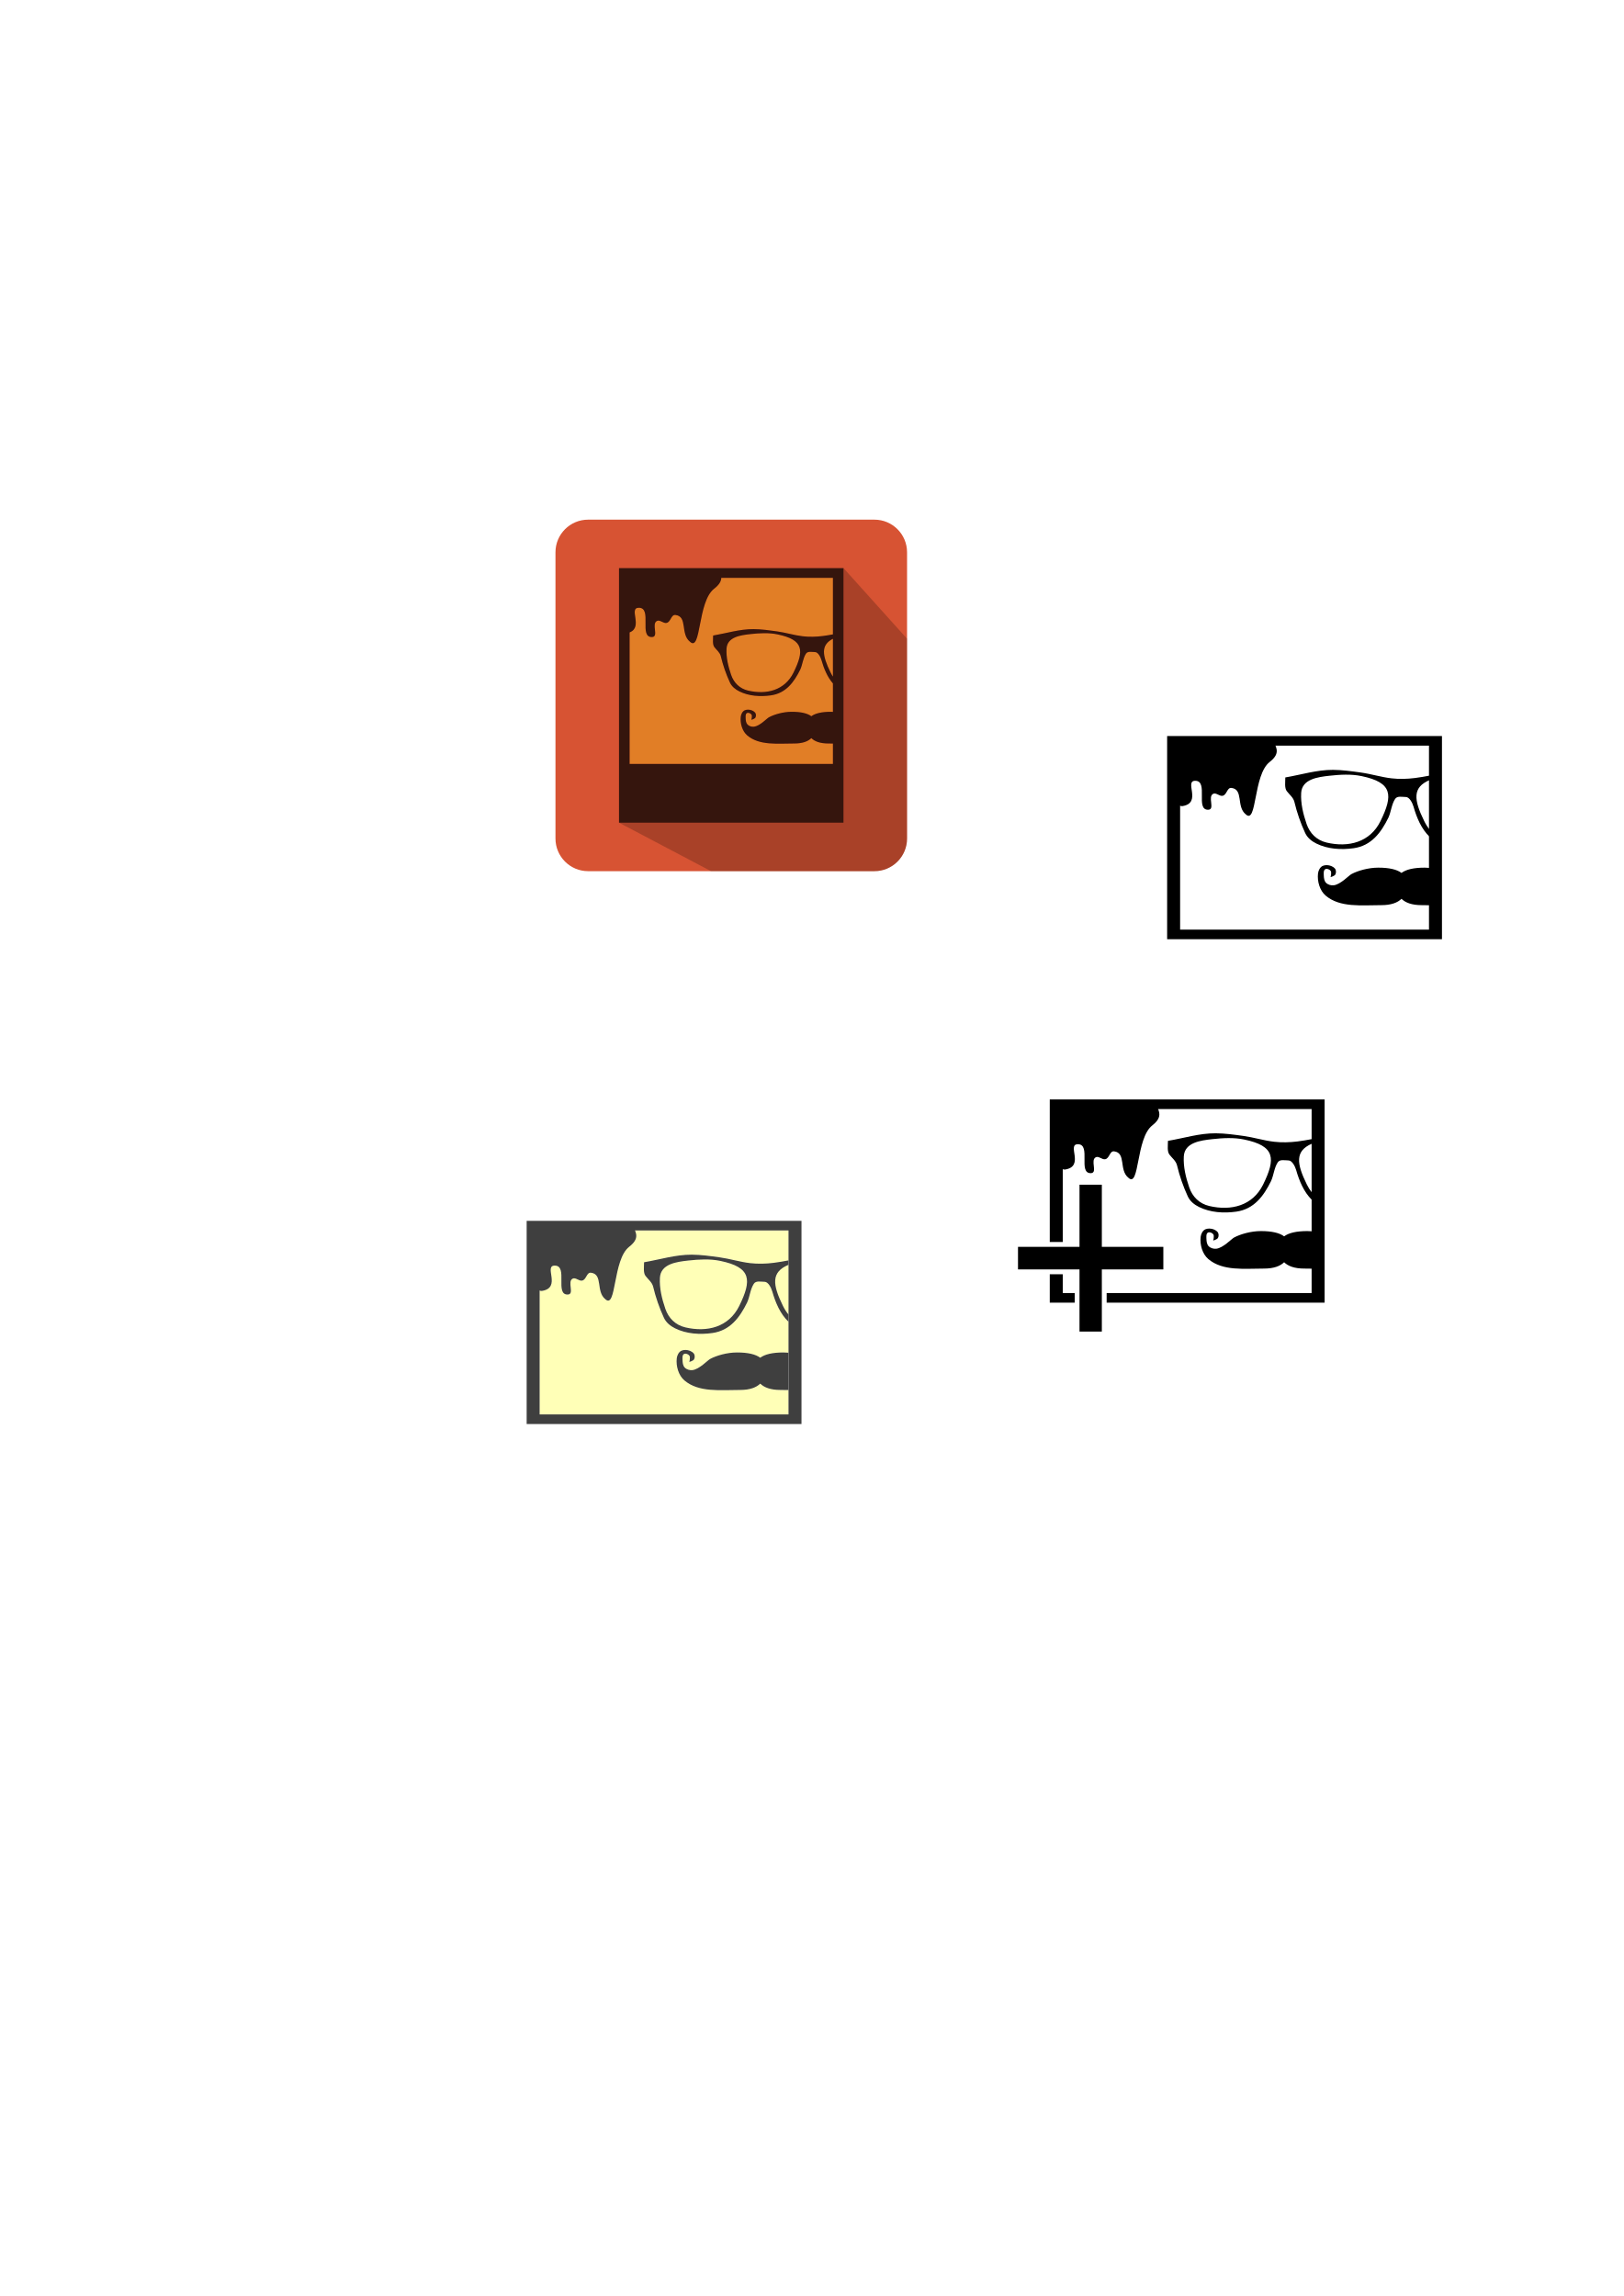
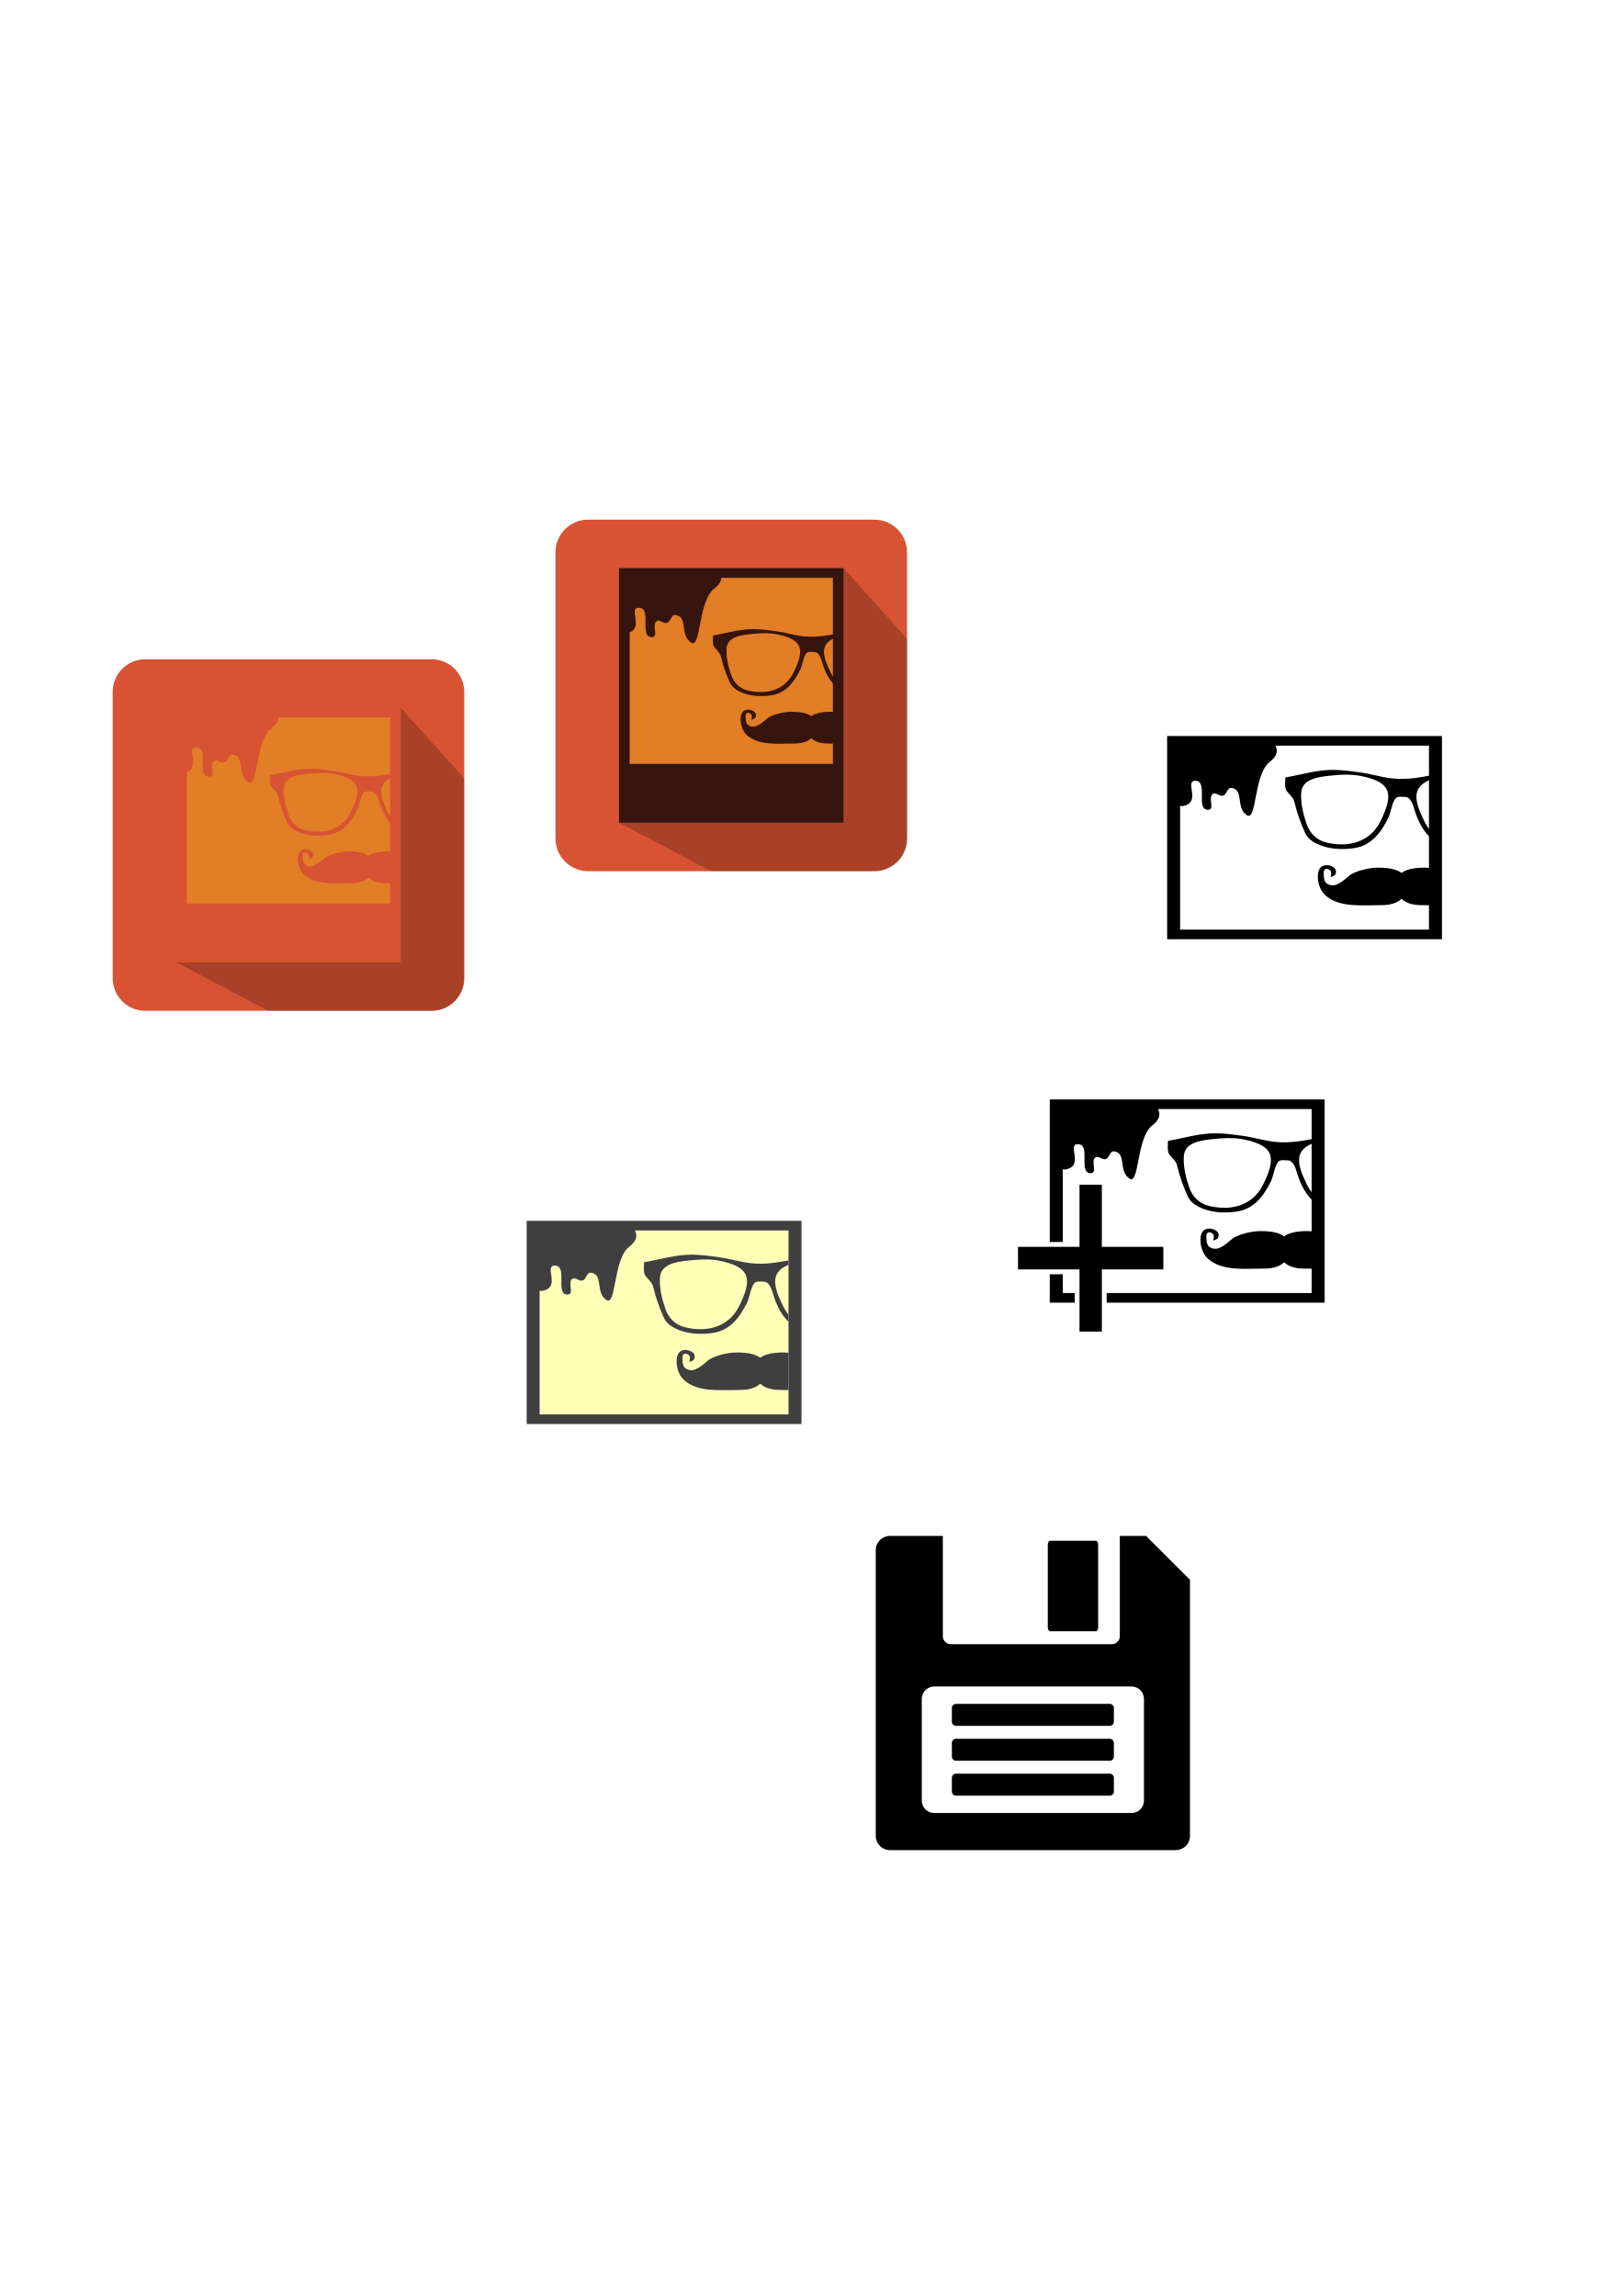
<svg xmlns="http://www.w3.org/2000/svg" width="210mm" height="297mm" viewBox="0 0 744.094 1052.362" id="svg2" version="1.1">
  <defs id="defs4" />
  <g id="layer1">
    <g id="g4146" transform="translate(95.95695,464.4151)">
      <g id="g4808" />
    </g>
    <g transform="translate(681.3479,289.7618)" id="g4179">
      <g id="g4181" transform="translate(82.3199,421.1305)">
        <g id="g4183">
          <path id="path4185" d="m 502.973,119.487 c -50.13,0.329 -98.438,15.737 -147.642,21.898 -20.537,2.571 -41.702,3.202 -62.274,0.811 -27.35,-3.179 -53.83,-11.625 -81.162,-15.41 -24.426,-3.383 -49.159,-6.914 -73.739,-7.056 -42.954,-0.249 -84.499,12.976 -126.61,20.114 0,12.113 -2.502,27.66 3.794,36.173 6.494,8.781 17.449,16.811 20.291,28.711 6.739,28.22 16.306,55.883 28.539,82.403 5.945,12.888 17.165,21.873 29.693,28.062 30.17,14.904 65.879,17.096 98.978,12.409 47.135,-6.675 72.705,-41.451 92.215,-81.186 7.303,-16.152 8.117,-34.794 17.734,-49.555 5.712,-8.768 18.976,-5.077 28.456,-5.11 9.48,-0.032 17.514,15.472 20.456,25.791 10.412,36.522 27.772,75.27 62.274,94.406 51.522,28.577 132.69,23.231 166.118,-28.306 13.082,-20.17 16.696,-44.643 23.26,-67.479 3.996,-13.902 7.565,-30.476 21.775,-38.119 5.735,-3.085 1.71,-15.393 2.557,-22.547 0.922,-7.796 2.701,-14.69 -8.578,-16.221 -19.674,-2.671 -38.757,-10.795 -58.892,-13.545 -19.081,-2.606 -37.776,-6.373 -57.243,-6.245 z M 171.561,132.464 c 14.23,-0.089 28.399,0.935 42.231,3.812 82.408,17.14 84.074,50.526 50.149,119.549 -27.644,56.243 -84.909,70.336 -142.611,56.854 -26.599,-6.214 -44.788,-24.472 -53.366,-49.474 -9.054,-26.388 -15.902,-54.425 -14.352,-82.159 2.076,-37.14 44.798,-42.36 75.388,-45.743 14.037,-1.552 28.331,-2.75 42.561,-2.839 z m 300.894,0 c 14.23,0.089 28.524,1.286 42.561,2.839 30.59,3.383 73.312,8.603 75.388,45.743 1.55,27.735 -5.298,55.771 -14.352,82.159 -8.578,25.002 -26.767,43.26 -53.366,49.474 -57.702,13.481 -114.967,-0.611 -142.611,-56.854 -33.925,-69.023 -32.259,-102.409 50.149,-119.549 13.831,-2.877 28.001,-3.901 42.231,-3.812 z" style="fill:#000000;stroke:#000000;stroke-width:1px" />
        </g>
      </g>
      <path style="opacity:1;fill:#000000;fill-opacity:1;stroke:none;stroke-opacity:1" d="m 203.882,793.624 c -3.695,-0.052 -7.308,0.545 -10.466,1.855 -7.413,3.076 -11.93,12.392 -12.842,20.365 -2.356,20.589 4.607,45.329 20.424,58.721 38.121,32.277 95.273,25.213 147.713,25.213 26.017,0 42.909,-6.618 53.33,-16.766 10.421,10.149 27.312,16.766 53.33,16.766 52.44,0 109.593,7.064 147.714,-25.213 15.816,-13.391 22.78,-38.131 20.424,-58.721 -0.912,-7.974 -5.43,-17.289 -12.842,-20.365 -10.105,-4.193 -24.882,-1.079 -32.02,7.212 -3.43,3.985 -3.638,11.107 -1.139,15.733 2.303,4.264 12.703,7.073 12.703,7.073 0,0 -3.513,-12.19 -0.232,-16.679 2.956,-4.043 10.035,-6.854 14.378,-4.359 4.776,2.743 3.975,10.567 3.825,16.073 -0.189,6.902 -1.082,14.904 -5.891,19.858 -4.989,5.14 -13.3,7.597 -20.409,6.721 -18.351,-2.26 -39.892,-25.841 -46.903,-29.613 -17.155,-9.232 -45.272,-17.193 -71.317,-17.193 -29.123,0 -49.37,4.806 -61.62,13.961 -12.25,-9.155 -32.496,-13.961 -61.619,-13.961 -26.045,0 -54.162,7.962 -71.317,17.193 -7.01,3.772 -28.552,27.353 -46.903,29.613 -7.109,0.875 -15.421,-1.582 -20.41,-6.721 -4.809,-4.954 -5.7,-12.956 -5.889,-19.858 -0.151,-5.506 -0.951,-13.33 3.825,-16.073 4.343,-2.494 11.423,0.316 14.378,4.359 3.281,4.489 -0.232,16.679 -0.232,16.679 0,0 10.4,-2.809 12.703,-7.073 2.499,-4.626 2.291,-11.748 -1.139,-15.733 -4.907,-5.7 -13.426,-8.953 -21.554,-9.067 z" id="path4189" />
    </g>
    <g id="g4323">
      <rect rx="14.964" y="238.179" x="254.558" height="161.119" width="161.119" id="rect4136" style="opacity:1;fill:#d75333;fill-opacity:1;stroke:none;stroke-opacity:1" />
      <path id="rect4138" d="m 386.566,260.397 0,116.683 -102.895,0 42.169,22.218 74.873,0 c 8.29,0 14.965,-6.675 14.965,-14.965 l 0,-91.569 z" style="opacity:0.212;fill:#000000;fill-opacity:1;stroke:none;stroke-opacity:1" />
      <path id="rect4311" d="m 330.533,264.847 c -0.036,1.535 -0.879,3.123 -3.297,5.01 -7.643,5.964 -5.807,29.215 -11.063,24.262 -4.483,-3.598 -0.931,-11.553 -6.624,-12.248 -2.059,-0.251 -2.078,3.178 -4.075,3.638 -1.436,0.331 -3.027,-1.524 -4.322,-0.945 -2.868,1.281 0.969,7.305 -2.346,7.42 -6.154,0.213 0.201,-13.296 -5.958,-13.415 -5.09,-0.098 2.069,8.823 -4.317,11.284 l 0,60.296 93.174,0 0,-9.351 c -0.705,-0.012 -1.411,-0.027 -2.107,-0.027 -3.8,0 -6.268,-0.968 -7.79,-2.45 -1.522,1.482 -3.988,2.45 -7.787,2.45 -7.658,0 -16.005,1.033 -21.572,-3.681 -2.31,-1.956 -3.324,-5.572 -2.98,-8.578 0.133,-1.164 0.792,-2.523 1.875,-2.972 0.461,-0.191 0.989,-0.28 1.529,-0.272 1.187,0.017 2.431,0.491 3.148,1.324 0.501,0.582 0.53,1.623 0.165,2.298 -0.336,0.623 -1.854,1.033 -1.854,1.033 0,0 0.511,-1.781 0.032,-2.437 -0.432,-0.59 -1.464,-0.998 -2.099,-0.634 -0.697,0.401 -0.581,1.542 -0.559,2.346 0.028,1.008 0.158,2.177 0.86,2.9 0.729,0.751 1.942,1.108 2.98,0.98 2.68,-0.33 5.826,-3.772 6.85,-4.322 2.505,-1.348 6.61,-2.511 10.413,-2.511 4.253,0 7.21,0.7 8.999,2.037 1.789,-1.337 4.746,-2.037 8.999,-2.037 0.296,0 0.598,0.031 0.898,0.045 l 0,-13.045 c -2.583,-2.961 -4.158,-6.861 -5.225,-10.605 -0.43,-1.507 -1.604,-3.771 -2.988,-3.766 -1.384,0.005 -3.321,-0.537 -4.155,0.743 -1.404,2.156 -1.522,4.88 -2.589,7.239 -2.849,5.803 -6.582,10.882 -13.465,11.857 -4.834,0.684 -10.05,0.363 -14.456,-1.814 -1.83,-0.904 -3.468,-2.214 -4.336,-4.096 -1.786,-3.873 -3.184,-7.914 -4.168,-12.035 -0.415,-1.738 -2.016,-2.912 -2.964,-4.195 -0.919,-1.243 -0.554,-3.512 -0.554,-5.281 6.15,-1.043 12.218,-2.974 18.491,-2.938 3.59,0.021 7.201,0.537 10.768,1.031 3.991,0.553 7.857,1.789 11.852,2.253 3.004,0.349 6.099,0.256 9.098,-0.12 1.57,-0.197 3.131,-0.467 4.693,-0.756 l 0,-25.916 -51.172,0 z m 19.639,25.368 c -2.078,0.013 -4.166,0.189 -6.216,0.415 -4.467,0.494 -10.704,1.256 -11.007,6.679 -0.226,4.05 0.774,8.144 2.096,11.998 1.253,3.651 3.908,6.318 7.793,7.225 8.427,1.969 16.79,-0.088 20.827,-8.301 4.954,-10.08 4.711,-14.955 -7.324,-17.458 -2.02,-0.42 -4.09,-0.573 -6.168,-0.559 z m 31.533,2.565 c -5.637,2.871 -4.956,7.569 -1.081,15.452 0.331,0.673 0.694,1.3 1.081,1.891 l 0,-17.343 z" style="opacity:0.25;fill:#ffff00;fill-opacity:1;stroke:none;stroke-opacity:1" />
      <path id="rect4278" d="m 283.671,260.397 0,27.74 0,66.269 0,0.192 0,22.483 102.895,0 0,-22.483 0,-0.192 0,-94.009 -57.491,0 -45.404,0 z m 46.864,4.449 51.171,0 0,25.916 c -1.562,0.289 -3.124,0.56 -4.694,0.757 -2.999,0.376 -6.092,0.468 -9.096,0.118 -3.994,-0.464 -7.86,-1.699 -11.852,-2.252 -3.567,-0.494 -7.18,-1.009 -10.769,-1.029 -6.273,-0.036 -12.34,1.895 -18.49,2.938 0,1.769 -0.364,4.038 0.555,5.281 0.948,1.282 2.548,2.456 2.963,4.194 0.984,4.121 2.38,8.161 4.167,12.034 0.868,1.882 2.507,3.194 4.337,4.097 4.406,2.177 9.622,2.498 14.456,1.814 6.883,-0.975 10.617,-6.055 13.466,-11.858 1.066,-2.359 1.186,-5.081 2.59,-7.237 0.834,-1.28 2.77,-0.74 4.155,-0.745 1.384,-0.005 2.558,2.259 2.987,3.766 1.068,3.745 2.642,7.644 5.226,10.605 l 0,13.045 c -0.299,-0.014 -0.601,-0.045 -0.897,-0.045 -4.253,0 -7.21,0.702 -8.999,2.039 -1.789,-1.337 -4.746,-2.039 -8.999,-2.039 -3.804,0 -7.908,1.163 -10.414,2.511 -1.024,0.551 -4.17,3.995 -6.85,4.325 -1.038,0.128 -2.253,-0.231 -2.981,-0.982 -0.702,-0.724 -0.832,-1.892 -0.859,-2.9 -0.022,-0.804 -0.14,-1.946 0.557,-2.347 0.634,-0.364 1.668,0.046 2.1,0.636 0.479,0.655 -0.034,2.436 -0.034,2.436 0,0 1.519,-0.411 1.855,-1.033 0.365,-0.676 0.335,-1.716 -0.166,-2.298 -0.717,-0.832 -1.96,-1.307 -3.147,-1.324 -0.54,-0.008 -1.068,0.079 -1.529,0.271 -1.083,0.449 -1.742,1.809 -1.875,2.973 -0.344,3.007 0.671,6.621 2.981,8.576 5.567,4.714 13.914,3.683 21.572,3.683 3.799,0 6.266,-0.968 7.788,-2.45 1.522,1.482 3.988,2.45 7.788,2.45 0.696,0 1.403,0.014 2.108,0.026 l 0,9.351 -93.175,0 0,-60.296 c 6.386,-2.461 -0.771,-11.383 4.319,-11.285 6.159,0.119 -0.198,13.628 5.957,13.415 3.315,-0.115 -0.521,-6.138 2.347,-7.418 1.295,-0.578 2.887,1.277 4.323,0.946 1.997,-0.46 2.015,-3.891 4.074,-3.639 5.693,0.695 2.141,8.649 6.624,12.247 5.256,4.953 3.419,-18.297 11.062,-24.261 2.418,-1.887 3.263,-3.475 3.299,-5.01 z m 19.638,25.369 c 2.078,-0.014 4.148,0.137 6.168,0.557 12.035,2.503 12.278,7.379 7.324,17.459 -4.037,8.214 -12.4,10.27 -20.827,8.302 -3.884,-0.908 -6.539,-3.574 -7.792,-7.225 -1.322,-3.854 -2.323,-7.948 -2.096,-11.998 0.303,-5.424 6.541,-6.186 11.008,-6.68 2.05,-0.227 4.137,-0.402 6.215,-0.415 z m 31.533,2.564 0,17.342 c -0.387,-0.591 -0.75,-1.218 -1.081,-1.891 -3.874,-7.883 -4.556,-12.58 1.081,-15.451 z" style="opacity:0.751;fill:#000000;fill-opacity:1;stroke:none;stroke-opacity:1" />
    </g>
    <g id="g4316" transform="translate(-201.9028,286.7782)">
      <path id="rect4269" d="m 492.901,277.19 c 0.992,2.395 1.05,4.592 -2.682,7.504 -7.556,5.896 -5.739,28.883 -10.936,23.986 -4.432,-3.557 -0.921,-11.422 -6.549,-12.109 -2.036,-0.249 -2.053,3.145 -4.027,3.6 -1.419,0.327 -2.995,-1.507 -4.275,-0.936 -2.835,1.266 0.959,7.221 -2.318,7.334 -6.084,0.211 0.198,-13.144 -5.891,-13.262 -5.431,-0.105 3.254,10.182 -6.023,11.611 -0.364,4.8e-4 -0.694,-0.055 -0.998,-0.158 l 0,56.76 114.049,0 0,-11.17 c -1.254,-0.025 -2.504,-0.047 -3.738,-0.047 -4.495,0 -7.414,-1.143 -9.215,-2.896 -1.8,1.753 -4.718,2.896 -9.213,2.896 -9.06,0 -18.933,1.221 -25.52,-4.355 -2.733,-2.314 -3.936,-6.589 -3.529,-10.146 0.158,-1.378 0.938,-2.986 2.219,-3.518 0.546,-0.226 1.17,-0.329 1.809,-0.32 1.404,0.02 2.877,0.582 3.725,1.566 0.593,0.688 0.627,1.919 0.195,2.719 -0.398,0.737 -2.193,1.221 -2.193,1.221 0,0 0.606,-2.105 0.039,-2.881 -0.511,-0.699 -1.734,-1.185 -2.484,-0.754 -0.825,0.474 -0.686,1.826 -0.66,2.777 0.033,1.192 0.187,2.576 1.018,3.432 0.862,0.888 2.297,1.311 3.525,1.16 3.17,-0.39 6.892,-4.465 8.104,-5.117 2.964,-1.595 7.823,-2.969 12.322,-2.969 5.031,0 8.528,0.83 10.645,2.412 2.116,-1.582 5.615,-2.412 10.646,-2.412 0.762,0 1.535,0.042 2.307,0.115 l 0,-14.184 c -3.816,-3.606 -6.001,-8.852 -7.428,-13.857 -0.508,-1.783 -1.895,-4.461 -3.533,-4.455 -1.638,0.006 -3.929,-0.632 -4.916,0.883 -1.661,2.55 -1.803,5.77 -3.064,8.561 -3.371,6.865 -7.788,12.874 -15.932,14.027 -5.719,0.81 -11.887,0.43 -17.1,-2.145 -2.164,-1.069 -4.104,-2.621 -5.131,-4.848 -2.113,-4.582 -3.765,-9.361 -4.93,-14.236 -0.491,-2.056 -2.384,-3.444 -3.506,-4.961 -1.088,-1.471 -0.656,-4.157 -0.656,-6.25 7.275,-1.233 14.454,-3.518 21.875,-3.475 4.247,0.025 8.518,0.634 12.738,1.219 4.722,0.654 9.298,2.113 14.023,2.662 3.554,0.413 7.21,0.306 10.758,-0.139 2.275,-0.285 4.539,-0.688 6.801,-1.121 l 0,-13.725 -70.35,0 z m 31.801,13.303 c -2.458,0.015 -4.928,0.224 -7.354,0.492 -5.285,0.584 -12.667,1.486 -13.025,7.902 -0.268,4.792 0.916,9.634 2.48,14.193 1.482,4.32 4.623,7.475 9.219,8.549 9.969,2.329 19.863,-0.105 24.639,-9.822 5.861,-11.925 5.573,-17.693 -8.664,-20.654 -2.39,-0.497 -4.837,-0.676 -7.295,-0.66 z m 38.549,2.455 c -8.009,3.333 -7.379,8.985 -2.525,18.859 0.728,1.481 1.577,2.79 2.525,3.941 l 0,-22.801 z" style="opacity:0.283;fill:#ffff00;fill-opacity:1;stroke:none;stroke-opacity:1" />
      <g id="g4293" style="opacity:0.751;fill:#000000" transform="matrix(0.2030637,0,0,0.2030637,464.1757,162.6831)">
        <path id="path4295" d="m -103.035,542.234 0,458.609 620.232,0 0,-458.609 -620.232,0 z m 29.295,21.662 561.645,0 0,415.287 -561.645,0 0,-415.287 z" style="opacity:1;fill:#000000;fill-opacity:1;stroke:none;stroke-opacity:1" />
        <path style="opacity:1;fill:#000000;fill-opacity:1;stroke:none;stroke-opacity:1" d="m 269.641,618.577 c -36.546,-0.211 -71.892,11.041 -107.72,17.114 0,10.306 -2.129,23.532 3.227,30.775 5.525,7.471 14.846,14.303 17.264,24.427 5.734,24.01 13.874,47.547 24.281,70.11 5.058,10.965 14.604,18.608 25.263,23.874 25.669,12.681 56.05,14.546 84.211,10.559 40.103,-5.679 61.858,-35.266 78.457,-69.073 6.213,-13.743 6.905,-29.604 15.087,-42.163 4.86,-7.46 16.146,-4.32 24.211,-4.347 8.066,-0.027 14.9,13.163 17.403,21.943 7.027,24.648 17.784,50.477 36.578,68.236 l 0,-16.252 c -4.67,-5.671 -8.852,-12.117 -12.438,-19.412 -23.901,-48.628 -27,-76.457 12.438,-92.872 l 0,-10.012 c -11.139,2.134 -22.287,4.116 -33.49,5.519 -17.473,2.188 -35.48,2.724 -52.983,0.69 -23.27,-2.705 -45.799,-9.891 -69.053,-13.111 -20.782,-2.878 -41.824,-5.883 -62.737,-6.004 z m 28.421,10.834 c 12.107,-0.076 24.162,0.796 35.93,3.244 70.113,14.583 71.532,42.987 42.668,101.713 -23.52,47.852 -72.241,59.841 -121.334,48.371 -22.631,-5.287 -38.107,-20.821 -45.405,-42.093 -7.703,-22.451 -13.529,-46.304 -12.21,-69.901 1.766,-31.599 38.115,-36.041 64.141,-38.919 11.943,-1.321 24.104,-2.339 36.211,-2.414 z M 255.523,833.629 c -3.143,-0.044 -6.218,0.464 -8.905,1.579 -6.307,2.617 -10.149,10.543 -10.926,17.327 -2.005,17.518 3.92,38.566 17.377,49.96 32.434,27.461 81.058,21.451 125.675,21.451 22.135,0 36.507,-5.631 45.373,-14.266 8.866,8.635 23.236,14.266 45.372,14.266 6.079,0 12.238,0.113 18.415,0.236 l 0,-84.303 c -3.802,-0.362 -7.607,-0.567 -11.361,-0.567 -24.778,0 -42.003,4.091 -52.426,11.88 -10.423,-7.789 -27.648,-11.88 -52.426,-11.88 -22.159,0 -46.081,6.774 -60.676,14.628 -5.964,3.21 -24.294,23.272 -39.906,25.195 -6.048,0.745 -13.12,-1.345 -17.365,-5.718 -4.091,-4.215 -4.849,-11.023 -5.01,-16.895 -0.128,-4.684 -0.81,-11.342 3.254,-13.676 3.695,-2.122 9.719,0.269 12.234,3.709 2.792,3.819 -0.198,14.191 -0.198,14.191 0,0 8.848,-2.389 10.808,-6.017 2.126,-3.936 1.95,-9.997 -0.969,-13.387 -4.175,-4.85 -11.423,-7.616 -18.339,-7.714 z" id="path4297" />
        <path id="path4299" d="m -83.841,554.805 0,135.05 c 3.313,6.397 7.952,10.602 15.02,10.592 45.689,-7.038 2.918,-57.696 29.663,-57.179 29.984,0.579 -0.961,66.345 29.001,65.308 16.14,-0.559 -2.535,-29.882 11.426,-36.116 6.306,-2.816 14.062,6.216 21.051,4.605 9.722,-2.24 9.802,-18.948 19.827,-17.724 27.716,3.384 10.425,42.113 32.251,59.631 25.589,24.113 16.645,-89.084 53.855,-118.12 22.975,-17.928 16.905,-30.323 8.955,-46.048 l -221.049,0 z" style="opacity:1;fill:#000000;fill-opacity:1;stroke:none;stroke-opacity:1" />
      </g>
    </g>
    <g id="g4306" transform="translate(48.78469,-90.57435)">
      <path style="opacity:1;fill:#000000;fill-opacity:1;stroke:none;stroke-opacity:1" d="m 486.078,427.933 0,93.127 125.947,0 0,-93.127 -125.947,0 z m 5.949,4.399 114.05,0 0,84.33 -114.05,0 0,-84.33 z" id="path4308" />
      <path id="path4310" d="m 562.109,443.436 c -7.421,-0.043 -14.599,2.242 -21.874,3.475 0,2.093 -0.432,4.779 0.655,6.249 1.122,1.517 3.015,2.904 3.506,4.96 1.164,4.875 2.817,9.655 4.931,14.237 1.027,2.227 2.966,3.779 5.13,4.848 5.212,2.575 11.382,2.954 17.1,2.144 8.143,-1.153 12.561,-7.161 15.932,-14.026 1.262,-2.791 1.402,-6.011 3.064,-8.562 0.987,-1.515 3.279,-0.877 4.916,-0.883 1.638,-0.006 3.026,2.673 3.534,4.456 1.427,5.005 3.611,10.25 7.428,13.856 l 0,-3.3 c -0.948,-1.152 -1.798,-2.461 -2.526,-3.942 -4.853,-9.875 -5.483,-15.526 2.526,-18.859 l 0,-2.033 c -2.262,0.433 -4.526,0.836 -6.801,1.121 -3.548,0.444 -7.205,0.553 -10.759,0.14 -4.725,-0.549 -9.3,-2.008 -14.022,-2.662 -4.22,-0.584 -8.493,-1.195 -12.74,-1.219 z m 5.771,2.2 c 2.458,-0.015 4.906,0.162 7.296,0.659 14.237,2.961 14.526,8.729 8.664,20.654 -4.776,9.717 -14.67,12.152 -24.639,9.822 -4.595,-1.074 -7.738,-4.228 -9.22,-8.548 -1.564,-4.559 -2.747,-9.403 -2.479,-14.194 0.359,-6.417 7.74,-7.319 13.025,-7.903 2.425,-0.268 4.895,-0.475 7.353,-0.49 z m -8.638,41.469 c -0.638,-0.009 -1.263,0.094 -1.808,0.321 -1.281,0.531 -2.061,2.141 -2.219,3.518 -0.407,3.557 0.796,7.831 3.529,10.145 6.586,5.576 16.46,4.356 25.52,4.356 4.495,0 7.413,-1.144 9.214,-2.897 1.8,1.753 4.718,2.897 9.213,2.897 1.234,0 2.485,0.023 3.739,0.048 l 0,-17.119 c -0.772,-0.073 -1.545,-0.115 -2.307,-0.115 -5.032,0 -8.529,0.831 -10.646,2.412 -2.116,-1.582 -5.614,-2.412 -10.646,-2.412 -4.5,0 -9.357,1.376 -12.321,2.97 -1.211,0.652 -4.933,4.726 -8.104,5.116 -1.228,0.151 -2.664,-0.273 -3.526,-1.161 -0.831,-0.856 -0.985,-2.238 -1.017,-3.431 -0.026,-0.951 -0.164,-2.303 0.661,-2.777 0.75,-0.431 1.974,0.055 2.484,0.753 0.567,0.775 -0.04,2.882 -0.04,2.882 0,0 1.797,-0.485 2.195,-1.222 0.432,-0.799 0.396,-2.03 -0.197,-2.718 -0.848,-0.985 -2.32,-1.547 -3.724,-1.566 z" style="opacity:1;fill:#000000;fill-opacity:1;stroke:none;stroke-opacity:1" />
      <path style="opacity:1;fill:#000000;fill-opacity:1;stroke:none;stroke-opacity:1" d="m 489.976,430.486 0,27.424 c 0.673,1.299 1.615,2.153 3.05,2.151 9.278,-1.429 0.593,-11.716 6.023,-11.611 6.089,0.118 -0.195,13.472 5.889,13.262 3.277,-0.113 -0.515,-6.068 2.32,-7.334 1.281,-0.572 2.855,1.262 4.275,0.935 1.974,-0.455 1.99,-3.848 4.026,-3.599 5.628,0.687 2.117,8.552 6.549,12.109 5.196,4.896 3.38,-18.09 10.936,-23.986 4.665,-3.641 3.433,-6.158 1.818,-9.351 l -44.887,0 z" id="path4312" />
    </g>
-     <g id="g4332">
-       <path id="path4287" d="M 481.078 503.934 L 481.078 569.262 L 487.027 569.262 L 487.027 535.902 C 487.331 536.005 487.662 536.061 488.025 536.061 C 497.303 534.631 488.618 524.344 494.049 524.449 C 500.137 524.567 493.853 537.922 499.938 537.711 C 503.215 537.597 499.423 531.643 502.258 530.377 C 503.538 529.805 505.114 531.64 506.533 531.312 C 508.507 530.858 508.523 527.464 510.559 527.713 C 516.187 528.4 512.677 536.265 517.109 539.822 C 522.306 544.719 520.489 521.732 528.045 515.836 C 531.776 512.924 531.719 510.727 530.727 508.332 L 601.076 508.332 L 601.076 522.121 C 598.932 522.529 596.785 522.908 594.629 523.178 C 591.081 523.622 587.425 523.73 583.871 523.316 C 579.146 522.767 574.57 521.308 569.848 520.654 C 565.628 520.07 561.356 519.46 557.109 519.436 C 549.688 519.393 542.51 521.677 535.234 522.91 C 535.234 525.003 534.803 527.689 535.891 529.16 C 537.013 530.677 538.906 532.065 539.396 534.121 C 540.561 538.997 542.213 543.776 544.326 548.357 C 545.353 550.584 547.293 552.136 549.457 553.205 C 554.669 555.78 560.838 556.159 566.557 555.35 C 574.7 554.196 579.118 548.189 582.488 541.324 C 583.75 538.534 583.891 535.312 585.553 532.762 C 586.54 531.247 588.831 531.884 590.469 531.879 C 592.107 531.873 593.494 534.551 594.002 536.334 C 595.384 541.181 597.48 546.249 601.076 549.84 L 601.076 564.35 C 600.422 564.296 599.769 564.26 599.123 564.26 C 594.092 564.26 590.593 565.09 588.477 566.672 C 586.36 565.09 582.863 564.26 577.832 564.26 C 573.332 564.26 568.474 565.636 565.51 567.23 C 564.299 567.882 560.577 571.955 557.406 572.346 C 556.178 572.497 554.743 572.073 553.881 571.186 C 553.05 570.33 552.896 568.946 552.863 567.754 C 552.837 566.803 552.698 565.45 553.523 564.977 C 554.274 564.546 555.497 565.032 556.008 565.73 C 556.575 566.506 555.969 568.611 555.969 568.611 C 555.969 568.611 557.764 568.127 558.162 567.391 C 558.594 566.591 558.559 565.36 557.967 564.672 C 557.119 563.687 555.646 563.125 554.242 563.105 C 553.604 563.096 552.979 563.199 552.434 563.426 C 551.153 563.957 550.372 565.566 550.215 566.943 C 549.808 570.501 551.012 574.776 553.744 577.09 C 560.33 582.666 570.204 581.445 579.264 581.445 C 583.759 581.445 586.676 580.302 588.477 578.549 C 590.277 580.302 593.196 581.445 597.691 581.445 C 598.809 581.445 599.941 581.466 601.076 581.488 L 601.076 592.662 L 507.143 592.662 L 507.143 597.061 L 607.025 597.061 L 607.025 503.934 L 481.078 503.934 z M 562.881 521.637 C 565.339 521.621 567.786 521.798 570.176 522.295 C 584.413 525.256 584.701 531.024 578.84 542.949 C 574.064 552.666 564.17 555.101 554.201 552.771 C 549.606 551.698 546.464 548.542 544.982 544.223 C 543.418 539.664 542.234 534.821 542.502 530.029 C 542.861 523.613 550.242 522.711 555.527 522.127 C 557.952 521.859 560.422 521.652 562.881 521.637 z M 601.076 524.254 L 601.076 546.434 C 600.272 545.394 599.539 544.241 598.904 542.949 C 594.127 533.23 593.461 527.607 601.076 524.254 z M 481.078 584.059 L 481.078 597.061 L 492.5 597.061 L 492.5 592.662 L 487.027 592.662 L 487.027 584.059 L 481.078 584.059 z " style="opacity:1;fill:#000000;fill-opacity:1;stroke:none;stroke-opacity:1" />
+     <g id="g4266">
+       <path id="path4287" d="m 481.078,503.934 0,65.328 5.949,0 0,-33.359 c 0.304,0.103 0.634,0.159 0.998,0.158 9.278,-1.429 0.593,-11.716 6.023,-11.611 6.089,0.118 -0.196,13.472 5.889,13.262 3.277,-0.113 -0.515,-6.068 2.32,-7.334 1.281,-0.572 2.856,1.263 4.275,0.936 1.974,-0.455 1.99,-3.848 4.025,-3.6 5.628,0.687 2.119,8.552 6.551,12.109 5.196,4.896 3.38,-18.09 10.936,-23.986 3.731,-2.912 3.674,-5.109 2.682,-7.504 l 70.35,0 0,13.789 c -2.144,0.407 -4.291,0.787 -6.447,1.057 -3.548,0.444 -7.204,0.552 -10.758,0.139 -4.725,-0.549 -9.301,-2.008 -14.023,-2.662 -4.22,-0.584 -8.492,-1.194 -12.738,-1.219 -7.421,-0.043 -14.6,2.241 -21.875,3.475 0,2.093 -0.431,4.779 0.656,6.25 1.122,1.517 3.015,2.905 3.506,4.961 1.164,4.875 2.816,9.655 4.93,14.236 1.027,2.227 2.966,3.778 5.131,4.848 5.212,2.575 11.381,2.954 17.1,2.145 8.143,-1.153 12.561,-7.16 15.932,-14.025 1.262,-2.791 1.403,-6.012 3.064,-8.562 0.987,-1.515 3.278,-0.877 4.916,-0.883 1.638,-0.006 3.025,2.672 3.533,4.455 1.382,4.847 3.478,9.915 7.074,13.506 l 0,14.51 c -0.654,-0.054 -1.307,-0.09 -1.953,-0.09 -5.032,0 -8.53,0.83 -10.646,2.412 -2.116,-1.582 -5.613,-2.412 -10.645,-2.412 -4.5,0 -9.358,1.376 -12.322,2.971 -1.211,0.652 -4.933,4.725 -8.104,5.115 -1.228,0.151 -2.663,-0.272 -3.525,-1.16 -0.831,-0.856 -0.985,-2.239 -1.018,-3.432 -0.026,-0.951 -0.165,-2.303 0.66,-2.777 0.75,-0.431 1.974,0.055 2.484,0.754 0.567,0.775 -0.039,2.881 -0.039,2.881 0,0 1.795,-0.484 2.193,-1.221 0.432,-0.799 0.397,-2.03 -0.195,-2.719 -0.848,-0.985 -2.32,-1.547 -3.725,-1.566 -0.638,-0.009 -1.263,0.094 -1.809,0.32 -1.281,0.531 -2.061,2.14 -2.219,3.518 -0.407,3.557 0.797,7.833 3.529,10.146 6.586,5.576 16.46,4.355 25.52,4.355 4.495,0 7.412,-1.143 9.213,-2.896 1.8,1.753 4.72,2.896 9.215,2.896 1.118,0 2.25,0.021 3.385,0.043 l 0,11.174 -93.934,0 0,4.398 99.883,0 0,-93.127 -125.947,0 z m 81.803,17.703 c 2.458,-0.015 4.905,0.161 7.295,0.658 14.237,2.961 14.525,8.729 8.664,20.654 -4.776,9.717 -14.67,12.151 -24.639,9.822 -4.595,-1.074 -7.737,-4.229 -9.219,-8.549 -1.564,-4.559 -2.748,-9.402 -2.48,-14.193 0.359,-6.417 7.74,-7.318 13.025,-7.902 2.425,-0.268 4.895,-0.475 7.354,-0.49 z m 38.195,2.617 0,22.18 c -0.805,-1.04 -1.537,-2.192 -2.172,-3.484 -4.777,-9.719 -5.443,-15.342 2.172,-18.695 z m -119.998,59.805 0,13.002 11.422,0 0,-4.398 -5.473,0 0,-8.604 -5.949,0 z" style="opacity:1;fill:#000000;fill-opacity:1;stroke:none;stroke-opacity:1" />
      <path id="rect4314" d="m 494.705,543.004 0,28.485 -28.185,0 0,10.342 28.185,0 0,28.485 10.233,0 0,-28.485 28.185,0 0,-10.342 -28.185,0 0,-28.485 -10.233,0 z" style="opacity:1;fill:#000000;fill-opacity:1;stroke:none;stroke-width:2;stroke-miterlimit:4;stroke-dasharray:none;stroke-opacity:1" />
    </g>
+     <path style="opacity:1;fill:#000000;fill-opacity:1;stroke:none;stroke-width:2;stroke-miterlimit:4;stroke-dasharray:none;stroke-opacity:1" d="m 407.835,847.994 c -3.601,0 -6.5,-2.899 -6.5,-6.5 l 0,-131 c 0,-3.601 2.899,-6.5 6.5,-6.5 l 24.236,0 0,45.961 c 0,2.028 1.634,3.662 3.662,3.662 l 73.789,0 c 2.028,0 3.66,-1.634 3.66,-3.662 l 0,-45.961 12.041,0 20.111,20.113 0,117.387 c 0,3.601 -2.899,6.5 -6.5,6.5 l -131,0 z m 20.295,-17.008 90.41,0 c 3.162,0 5.707,-2.547 5.707,-5.709 l 0,-46.566 c 0,-3.162 -2.545,-5.709 -5.707,-5.709 l -90.41,0 c -3.162,0 -5.707,2.547 -5.707,5.709 l 0,46.566 c 0,3.162 2.545,5.709 5.707,5.709 z m 9.988,-7.953 c -1.056,0 -1.906,-0.85 -1.906,-1.906 l 0,-6.266 c -10e-6,-1.056 0.85,-1.906 1.906,-1.906 l 70.434,0 c 1.056,0 1.906,0.85 1.906,1.906 l 0,6.266 c 0,1.056 -0.85,1.906 -1.906,1.906 l -70.434,0 z m 0,-16 c -1.056,0 -1.906,-0.85 -1.906,-1.906 l 0,-6.266 c -10e-6,-1.056 0.85,-1.906 1.906,-1.906 l 70.434,0 c 1.056,0 1.906,0.85 1.906,1.906 l 0,6.266 c 0,1.056 -0.85,1.906 -1.906,1.906 l -70.434,0 z m 0,-16 c -1.056,0 -1.906,-0.85 -1.906,-1.906 l 0,-6.266 c -10e-6,-1.056 0.85,-1.906 1.906,-1.906 l 70.434,0 c 1.056,0 1.906,0.85 1.906,1.906 l 0,6.266 c 0,1.056 -0.85,1.906 -1.906,1.906 l -70.434,0 z m 43.09,-43.348 c -0.577,0 -1.041,-0.836 -1.041,-1.873 l 0,-3.92 0,-33.805 c 0,-1.037 0.464,-1.873 1.041,-1.873 l 3.885,0 13.004,0 1.93,0 2.182,0 c 0.577,0 1.043,0.836 1.043,1.873 l 0,3.92 0,33.805 c 0,1.037 -0.466,1.873 -1.043,1.873 l -3.885,0 -13.002,0 -1.932,0 -2.182,0 z" id="rect4183" />
+     <rect rx="14.964" y="302.178" x="51.635" height="161.119" width="161.119" id="rect4227" style="opacity:1;fill:#d75333;fill-opacity:1;stroke:none;stroke-opacity:1" />
+     <path id="path4229" d="m 183.642,324.396 0,116.683 -102.895,0 42.169,22.218 74.873,0 c 8.29,0 14.965,-6.675 14.965,-14.965 l 0,-91.569 z" style="opacity:0.212;fill:#000000;fill-opacity:1;stroke:none;stroke-opacity:1" />
+     <path id="path4231" d="m 127.61,328.846 c -0.036,1.535 -0.879,3.123 -3.297,5.01 -7.643,5.964 -5.807,29.215 -11.063,24.262 -4.483,-3.598 -0.931,-11.553 -6.624,-12.248 -2.059,-0.251 -2.078,3.178 -4.075,3.638 -1.436,0.331 -3.027,-1.524 -4.322,-0.945 -2.868,1.281 0.969,7.305 -2.346,7.42 -6.154,0.213 0.201,-13.296 -5.958,-13.415 -5.09,-0.098 2.069,8.823 -4.317,11.284 l 0,60.296 93.174,0 0,-9.351 c -0.705,-0.012 -1.411,-0.027 -2.107,-0.027 -3.8,0 -6.268,-0.968 -7.79,-2.45 -1.522,1.482 -3.988,2.45 -7.787,2.45 -7.658,0 -16.005,1.033 -21.572,-3.681 -2.31,-1.956 -3.324,-5.572 -2.98,-8.578 0.133,-1.164 0.792,-2.523 1.875,-2.972 0.461,-0.191 0.989,-0.28 1.529,-0.272 1.187,0.017 2.431,0.491 3.148,1.324 0.501,0.582 0.53,1.623 0.165,2.298 -0.336,0.623 -1.854,1.033 -1.854,1.033 0,0 0.511,-1.781 0.032,-2.437 -0.432,-0.59 -1.464,-0.998 -2.099,-0.634 -0.697,0.401 -0.581,1.542 -0.559,2.346 0.028,1.008 0.158,2.177 0.86,2.9 0.729,0.751 1.942,1.108 2.98,0.98 2.68,-0.33 5.826,-3.772 6.85,-4.322 2.505,-1.348 6.61,-2.511 10.413,-2.511 4.253,0 7.21,0.7 8.999,2.037 1.789,-1.337 4.746,-2.037 8.999,-2.037 0.296,0 0.598,0.031 0.898,0.045 l 0,-13.045 c -2.583,-2.961 -4.158,-6.861 -5.225,-10.605 -0.43,-1.507 -1.604,-3.771 -2.988,-3.766 -1.384,0.005 -3.321,-0.537 -4.155,0.743 -1.404,2.156 -1.522,4.88 -2.589,7.239 -2.849,5.803 -6.582,10.882 -13.465,11.857 -4.834,0.684 -10.05,0.363 -14.456,-1.814 -1.83,-0.904 -3.468,-2.214 -4.336,-4.096 -1.786,-3.873 -3.184,-7.914 -4.168,-12.035 -0.415,-1.738 -2.016,-2.912 -2.964,-4.195 -0.919,-1.243 -0.554,-3.512 -0.554,-5.281 6.15,-1.043 12.218,-2.974 18.491,-2.938 3.59,0.021 7.201,0.537 10.768,1.031 3.991,0.553 7.857,1.789 11.852,2.253 3.004,0.349 6.099,0.256 9.098,-0.12 1.57,-0.197 3.131,-0.467 4.693,-0.756 l 0,-25.916 -51.172,0 z m 19.639,25.368 c -2.078,0.013 -4.166,0.189 -6.216,0.415 -4.467,0.494 -10.704,1.256 -11.007,6.679 -0.226,4.05 0.774,8.144 2.096,11.998 1.253,3.651 3.908,6.318 7.793,7.225 8.427,1.969 16.79,-0.088 20.827,-8.301 4.954,-10.08 4.711,-14.955 -7.324,-17.458 -2.02,-0.42 -4.09,-0.573 -6.168,-0.559 z m 31.533,2.565 c -5.637,2.871 -4.956,7.569 -1.081,15.452 0.331,0.673 0.694,1.3 1.081,1.891 l 0,-17.343 z" style="opacity:0.25;fill:#ffff00;fill-opacity:1;stroke:none;stroke-opacity:1" />
  </g>
</svg>
